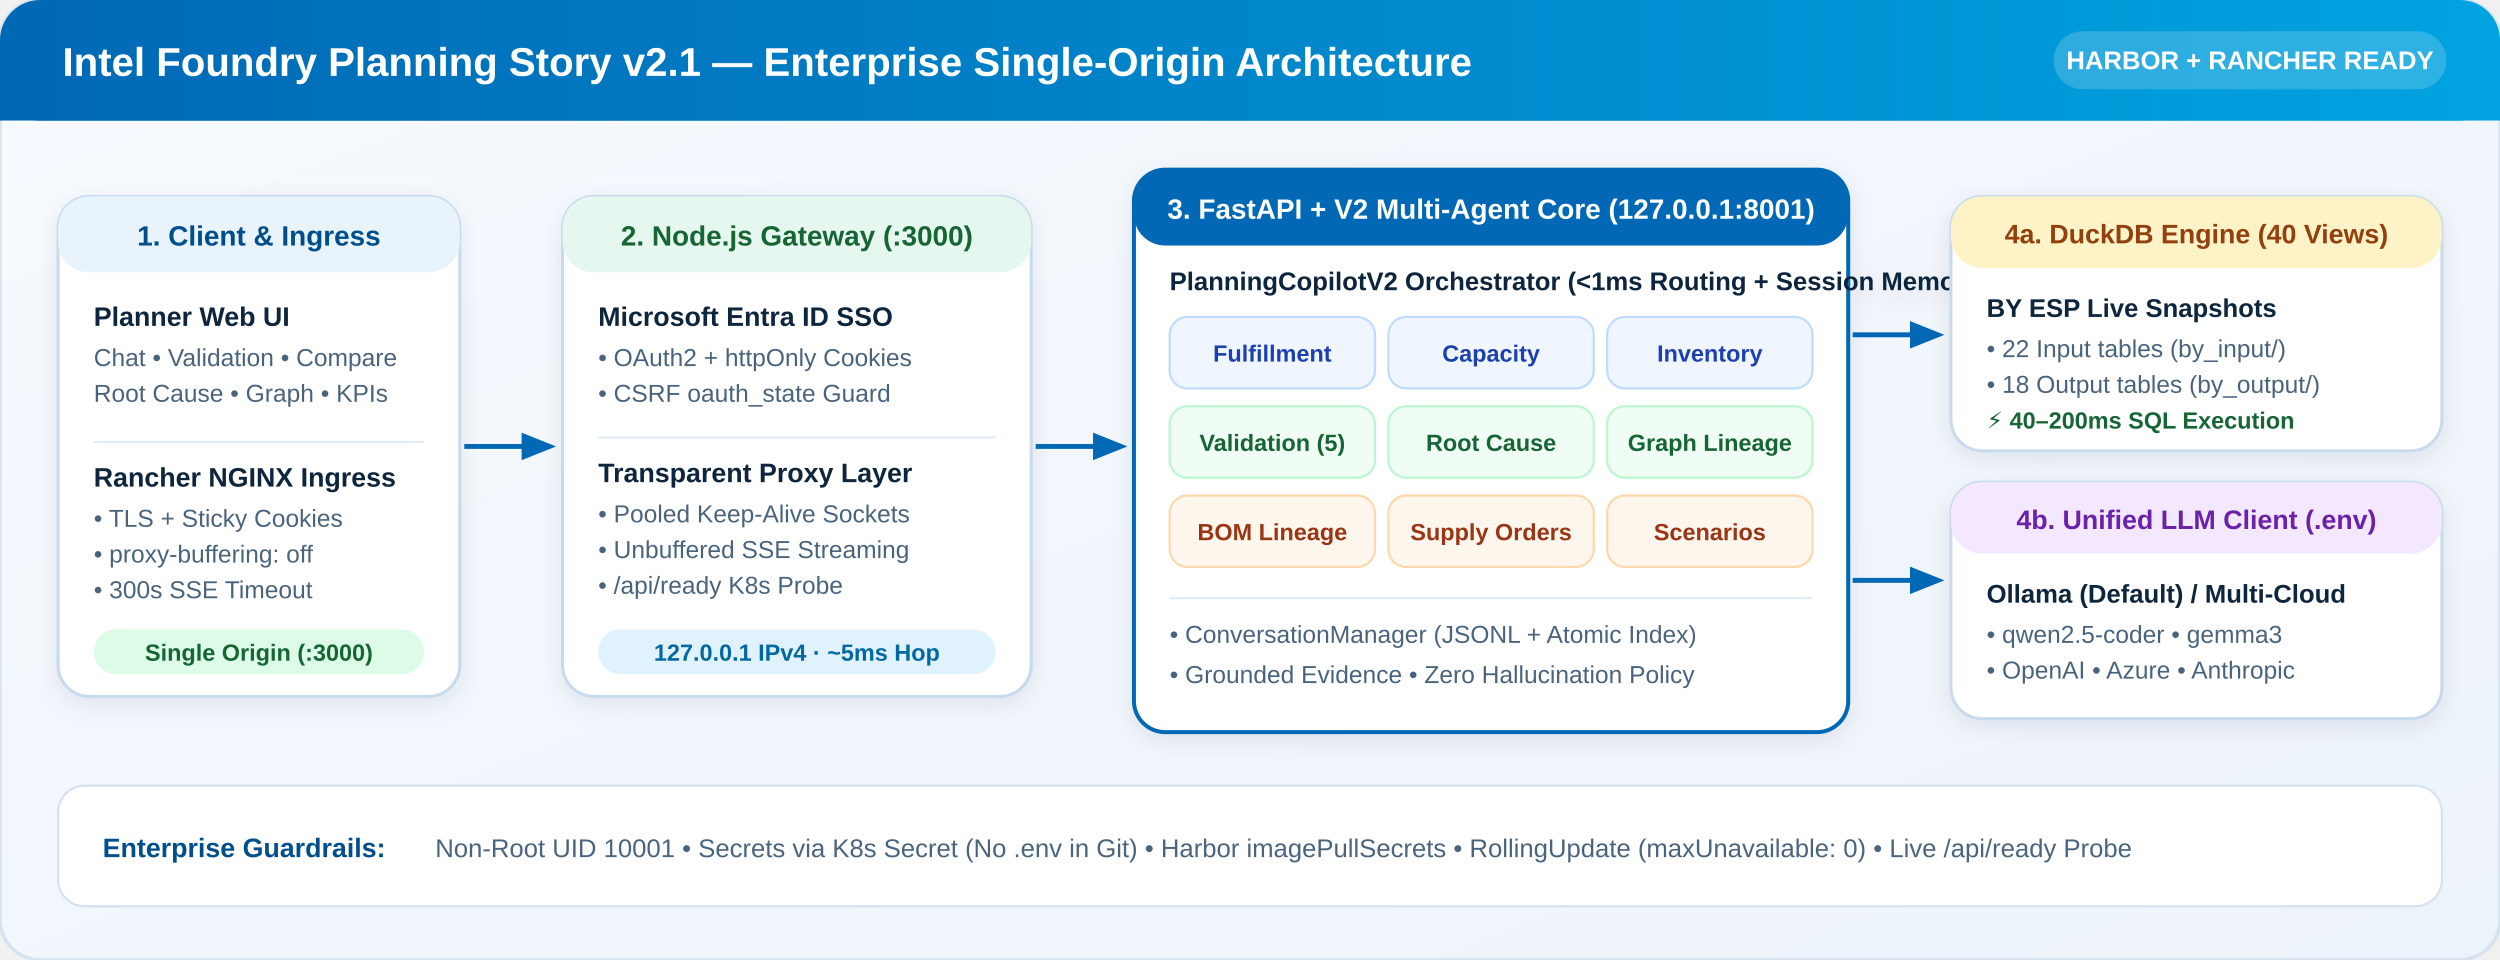
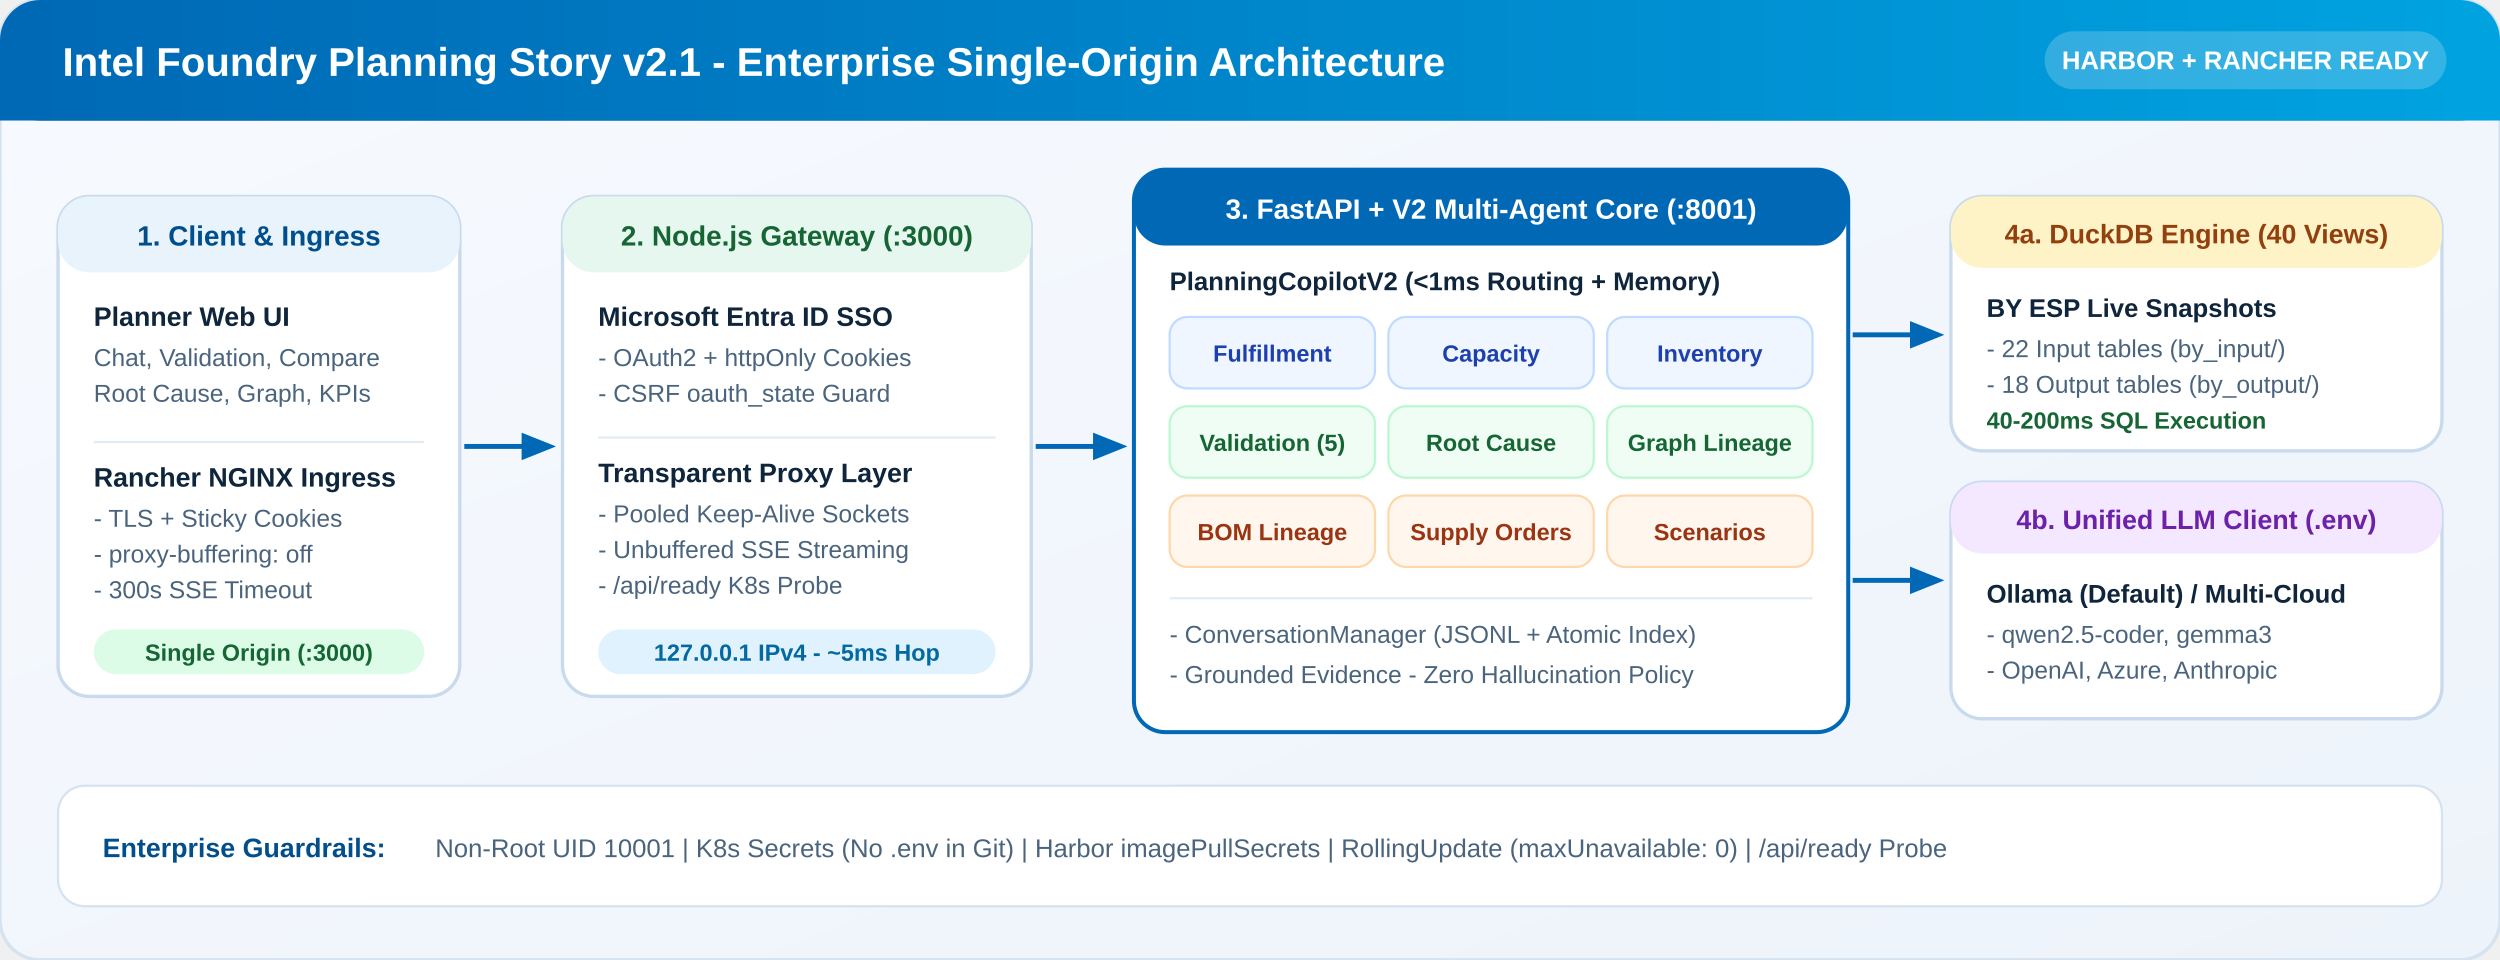
- <svg xmlns="http://www.w3.org/2000/svg" viewBox="0 0 1120 430" width="1120" height="430" role="img" aria-label="Planning Story V2 Enterprise Architecture">
+ <svg xmlns="http://www.w3.org/2000/svg" viewBox="0 0 1120 430" width="1120" height="430">
  <defs>
    <linearGradient id="bgGrad" x1="0" y1="0" x2="1" y2="1">
      <stop offset="0%" stop-color="#f7faff" />
      <stop offset="100%" stop-color="#edf3fa" />
    </linearGradient>
    <linearGradient id="intelGrad" x1="0" y1="0" x2="1" y2="0">
      <stop offset="0%" stop-color="#0068B5" />
      <stop offset="100%" stop-color="#00A3E0" />
    </linearGradient>
-     <filter id="cardShadow" x="-4%" y="-6%" width="108%" height="116%">
-       <feDropShadow dx="0" dy="3" stdDeviation="5" flood-color="#0f253c" flood-opacity="0.08" />
-     </filter>
    <marker id="arrow" viewBox="0 0 10 10" refX="8" refY="5" markerWidth="7" markerHeight="7" orient="auto-start-reverse">
      <path d="M 0 1 L 10 5 L 0 9 z" fill="#0068B5" />
    </marker>
  </defs>
  <rect width="1120" height="430" rx="18" fill="url(#bgGrad)" stroke="#d5e2f0" stroke-width="1.5" />
  <rect x="0" y="0" width="1120" height="54" rx="18" fill="url(#intelGrad)" />
  <rect x="0" y="36" width="1120" height="18" fill="url(#intelGrad)" />
-   <text x="28" y="34" fill="#ffffff" font-family="Segoe UI, Arial, sans-serif" font-size="18" font-weight="700">Intel Foundry Planning Story v2.1 — Enterprise Single-Origin Architecture</text>
-   <rect x="920" y="14" width="176" height="26" rx="13" fill="rgba(255,255,255,0.18)" />
-   <text x="1008" y="31" text-anchor="middle" fill="#ffffff" font-family="Segoe UI, Arial, sans-serif" font-size="11.5" font-weight="700">HARBOR + RANCHER READY</text>
-   <g filter="url(#cardShadow)">
-     <rect x="26" y="88" width="180" height="224" rx="14" fill="#ffffff" stroke="#c8daec" stroke-width="1.4" />
-     <rect x="26" y="88" width="180" height="34" rx="14" fill="#e8f3fc" />
-     <text x="116" y="110" text-anchor="middle" fill="#004e8c" font-family="Segoe UI, Arial, sans-serif" font-size="12.5" font-weight="700">1. Client &amp; Ingress</text>
-     <text x="42" y="146" fill="#0f253c" font-family="Segoe UI, Arial, sans-serif" font-size="12" font-weight="700">Planner Web UI</text>
-     <text x="42" y="164" fill="#4a647d" font-family="Segoe UI, Arial, sans-serif" font-size="11">Chat • Validation • Compare</text>
-     <text x="42" y="180" fill="#4a647d" font-family="Segoe UI, Arial, sans-serif" font-size="11">Root Cause • Graph • KPIs</text>
-     <line x1="42" y1="198" x2="190" y2="198" stroke="#e2ecf5" />
-     <text x="42" y="218" fill="#0f253c" font-family="Segoe UI, Arial, sans-serif" font-size="12" font-weight="700">Rancher NGINX Ingress</text>
-     <text x="42" y="236" fill="#4a647d" font-family="Segoe UI, Arial, sans-serif" font-size="11">• TLS + Sticky Cookies</text>
-     <text x="42" y="252" fill="#4a647d" font-family="Segoe UI, Arial, sans-serif" font-size="11">• proxy-buffering: off</text>
-     <text x="42" y="268" fill="#4a647d" font-family="Segoe UI, Arial, sans-serif" font-size="11">• 300s SSE Timeout</text>
-     <rect x="42" y="282" width="148" height="20" rx="10" fill="#dcfce7" />
-     <text x="116" y="296" text-anchor="middle" fill="#166534" font-family="Segoe UI, Arial, sans-serif" font-size="10.5" font-weight="700">Single Origin (:3000)</text>
-   </g>
+   <text x="28" y="34" fill="#ffffff" font-family="Arial, Helvetica, sans-serif" font-size="18" font-weight="700">Intel Foundry Planning Story v2.1 - Enterprise Single-Origin Architecture</text>
+   <rect x="916" y="14" width="180" height="26" rx="13" fill="#ffffff" fill-opacity="0.2" />
+   <text x="1006" y="31" text-anchor="middle" fill="#ffffff" font-family="Arial, Helvetica, sans-serif" font-size="11.5" font-weight="700">HARBOR + RANCHER READY</text>
+   <rect x="26" y="88" width="180" height="224" rx="14" fill="#ffffff" stroke="#c8daec" stroke-width="1.5" />
+   <rect x="26" y="88" width="180" height="34" rx="14" fill="#e8f3fc" />
+   <text x="116" y="110" text-anchor="middle" fill="#004e8c" font-family="Arial, Helvetica, sans-serif" font-size="12.5" font-weight="700">1. Client &amp; Ingress</text>
+   <text x="42" y="146" fill="#0f253c" font-family="Arial, Helvetica, sans-serif" font-size="12" font-weight="700">Planner Web UI</text>
+   <text x="42" y="164" fill="#4a647d" font-family="Arial, Helvetica, sans-serif" font-size="11">Chat, Validation, Compare</text>
+   <text x="42" y="180" fill="#4a647d" font-family="Arial, Helvetica, sans-serif" font-size="11">Root Cause, Graph, KPIs</text>
+   <line x1="42" y1="198" x2="190" y2="198" stroke="#e2ecf5" />
+   <text x="42" y="218" fill="#0f253c" font-family="Arial, Helvetica, sans-serif" font-size="12" font-weight="700">Rancher NGINX Ingress</text>
+   <text x="42" y="236" fill="#4a647d" font-family="Arial, Helvetica, sans-serif" font-size="11">- TLS + Sticky Cookies</text>
+   <text x="42" y="252" fill="#4a647d" font-family="Arial, Helvetica, sans-serif" font-size="11">- proxy-buffering: off</text>
+   <text x="42" y="268" fill="#4a647d" font-family="Arial, Helvetica, sans-serif" font-size="11">- 300s SSE Timeout</text>
+   <rect x="42" y="282" width="148" height="20" rx="10" fill="#dcfce7" />
+   <text x="116" y="296" text-anchor="middle" fill="#166534" font-family="Arial, Helvetica, sans-serif" font-size="10.5" font-weight="700">Single Origin (:3000)</text>
  <line x1="208" y1="200" x2="246" y2="200" stroke="#0068B5" stroke-width="2.2" marker-end="url(#arrow)" />
-   <g filter="url(#cardShadow)">
-     <rect x="252" y="88" width="210" height="224" rx="14" fill="#ffffff" stroke="#c8daec" stroke-width="1.4" />
-     <rect x="252" y="88" width="210" height="34" rx="14" fill="#e6f7ef" />
-     <text x="357" y="110" text-anchor="middle" fill="#166534" font-family="Segoe UI, Arial, sans-serif" font-size="12.5" font-weight="700">2. Node.js Gateway (:3000)</text>
-     <text x="268" y="146" fill="#0f253c" font-family="Segoe UI, Arial, sans-serif" font-size="12" font-weight="700">Microsoft Entra ID SSO</text>
-     <text x="268" y="164" fill="#4a647d" font-family="Segoe UI, Arial, sans-serif" font-size="11">• OAuth2 + httpOnly Cookies</text>
-     <text x="268" y="180" fill="#4a647d" font-family="Segoe UI, Arial, sans-serif" font-size="11">• CSRF oauth_state Guard</text>
-     <line x1="268" y1="196" x2="446" y2="196" stroke="#e2ecf5" />
-     <text x="268" y="216" fill="#0f253c" font-family="Segoe UI, Arial, sans-serif" font-size="12" font-weight="700">Transparent Proxy Layer</text>
-     <text x="268" y="234" fill="#4a647d" font-family="Segoe UI, Arial, sans-serif" font-size="11">• Pooled Keep-Alive Sockets</text>
-     <text x="268" y="250" fill="#4a647d" font-family="Segoe UI, Arial, sans-serif" font-size="11">• Unbuffered SSE Streaming</text>
-     <text x="268" y="266" fill="#4a647d" font-family="Segoe UI, Arial, sans-serif" font-size="11">• /api/ready K8s Probe</text>
-     <rect x="268" y="282" width="178" height="20" rx="10" fill="#e0f2fe" />
-     <text x="357" y="296" text-anchor="middle" fill="#0369a1" font-family="Segoe UI, Arial, sans-serif" font-size="10.5" font-weight="700">127.0.0.1 IPv4 · ~5ms Hop</text>
-   </g>
+   <rect x="252" y="88" width="210" height="224" rx="14" fill="#ffffff" stroke="#c8daec" stroke-width="1.5" />
+   <rect x="252" y="88" width="210" height="34" rx="14" fill="#e6f7ef" />
+   <text x="357" y="110" text-anchor="middle" fill="#166534" font-family="Arial, Helvetica, sans-serif" font-size="12.5" font-weight="700">2. Node.js Gateway (:3000)</text>
+   <text x="268" y="146" fill="#0f253c" font-family="Arial, Helvetica, sans-serif" font-size="12" font-weight="700">Microsoft Entra ID SSO</text>
+   <text x="268" y="164" fill="#4a647d" font-family="Arial, Helvetica, sans-serif" font-size="11">- OAuth2 + httpOnly Cookies</text>
+   <text x="268" y="180" fill="#4a647d" font-family="Arial, Helvetica, sans-serif" font-size="11">- CSRF oauth_state Guard</text>
+   <line x1="268" y1="196" x2="446" y2="196" stroke="#e2ecf5" />
+   <text x="268" y="216" fill="#0f253c" font-family="Arial, Helvetica, sans-serif" font-size="12" font-weight="700">Transparent Proxy Layer</text>
+   <text x="268" y="234" fill="#4a647d" font-family="Arial, Helvetica, sans-serif" font-size="11">- Pooled Keep-Alive Sockets</text>
+   <text x="268" y="250" fill="#4a647d" font-family="Arial, Helvetica, sans-serif" font-size="11">- Unbuffered SSE Streaming</text>
+   <text x="268" y="266" fill="#4a647d" font-family="Arial, Helvetica, sans-serif" font-size="11">- /api/ready K8s Probe</text>
+   <rect x="268" y="282" width="178" height="20" rx="10" fill="#e0f2fe" />
+   <text x="357" y="296" text-anchor="middle" fill="#0369a1" font-family="Arial, Helvetica, sans-serif" font-size="10.5" font-weight="700">127.0.0.1 IPv4 - ~5ms Hop</text>
  <line x1="464" y1="200" x2="502" y2="200" stroke="#0068B5" stroke-width="2.2" marker-end="url(#arrow)" />
-   <g filter="url(#cardShadow)">
-     <rect x="508" y="76" width="320" height="252" rx="14" fill="#ffffff" stroke="#0068B5" stroke-width="1.8" />
-     <rect x="508" y="76" width="320" height="34" rx="14" fill="#0068B5" />
-     <text x="668" y="98" text-anchor="middle" fill="#ffffff" font-family="Segoe UI, Arial, sans-serif" font-size="12.5" font-weight="700">3. FastAPI + V2 Multi-Agent Core (127.0.0.1:8001)</text>
-     <text x="524" y="130" fill="#0f253c" font-family="Segoe UI, Arial, sans-serif" font-size="11.5" font-weight="700">PlanningCopilotV2 Orchestrator (&lt;1ms Routing + Session Memory)</text>
-     <rect x="524" y="142" width="92" height="32" rx="8" fill="#eff6ff" stroke="#bfdbfe" />
-     <text x="570" y="162" text-anchor="middle" fill="#1e40af" font-family="Segoe UI, Arial, sans-serif" font-size="10.5" font-weight="700">Fulfillment</text>
-     <rect x="622" y="142" width="92" height="32" rx="8" fill="#eff6ff" stroke="#bfdbfe" />
-     <text x="668" y="162" text-anchor="middle" fill="#1e40af" font-family="Segoe UI, Arial, sans-serif" font-size="10.5" font-weight="700">Capacity</text>
-     <rect x="720" y="142" width="92" height="32" rx="8" fill="#eff6ff" stroke="#bfdbfe" />
-     <text x="766" y="162" text-anchor="middle" fill="#1e40af" font-family="Segoe UI, Arial, sans-serif" font-size="10.5" font-weight="700">Inventory</text>
-     <rect x="524" y="182" width="92" height="32" rx="8" fill="#f0fdf4" stroke="#bbf7d0" />
-     <text x="570" y="202" text-anchor="middle" fill="#166534" font-family="Segoe UI, Arial, sans-serif" font-size="10.5" font-weight="700">Validation (5)</text>
-     <rect x="622" y="182" width="92" height="32" rx="8" fill="#f0fdf4" stroke="#bbf7d0" />
-     <text x="668" y="202" text-anchor="middle" fill="#166534" font-family="Segoe UI, Arial, sans-serif" font-size="10.5" font-weight="700">Root Cause</text>
-     <rect x="720" y="182" width="92" height="32" rx="8" fill="#f0fdf4" stroke="#bbf7d0" />
-     <text x="766" y="202" text-anchor="middle" fill="#166534" font-family="Segoe UI, Arial, sans-serif" font-size="10.5" font-weight="700">Graph Lineage</text>
-     <rect x="524" y="222" width="92" height="32" rx="8" fill="#fff7ed" stroke="#fed7aa" />
-     <text x="570" y="242" text-anchor="middle" fill="#9a3412" font-family="Segoe UI, Arial, sans-serif" font-size="10.5" font-weight="700">BOM Lineage</text>
-     <rect x="622" y="222" width="92" height="32" rx="8" fill="#fff7ed" stroke="#fed7aa" />
-     <text x="668" y="242" text-anchor="middle" fill="#9a3412" font-family="Segoe UI, Arial, sans-serif" font-size="10.5" font-weight="700">Supply Orders</text>
-     <rect x="720" y="222" width="92" height="32" rx="8" fill="#fff7ed" stroke="#fed7aa" />
-     <text x="766" y="242" text-anchor="middle" fill="#9a3412" font-family="Segoe UI, Arial, sans-serif" font-size="10.5" font-weight="700">Scenarios</text>
-     <line x1="524" y1="268" x2="812" y2="268" stroke="#e2ecf5" />
-     <text x="524" y="288" fill="#4a647d" font-family="Segoe UI, Arial, sans-serif" font-size="11">• ConversationManager (JSONL + Atomic Index)</text>
-     <text x="524" y="306" fill="#4a647d" font-family="Segoe UI, Arial, sans-serif" font-size="11">• Grounded Evidence • Zero Hallucination Policy</text>
-   </g>
+   <rect x="508" y="76" width="320" height="252" rx="14" fill="#ffffff" stroke="#0068B5" stroke-width="1.8" />
+   <rect x="508" y="76" width="320" height="34" rx="14" fill="#0068B5" />
+   <text x="668" y="98" text-anchor="middle" fill="#ffffff" font-family="Arial, Helvetica, sans-serif" font-size="12.5" font-weight="700">3. FastAPI + V2 Multi-Agent Core (:8001)</text>
+   <text x="524" y="130" fill="#0f253c" font-family="Arial, Helvetica, sans-serif" font-size="11.5" font-weight="700">PlanningCopilotV2 (&lt;1ms Routing + Memory)</text>
+   <rect x="524" y="142" width="92" height="32" rx="8" fill="#eff6ff" stroke="#bfdbfe" />
+   <text x="570" y="162" text-anchor="middle" fill="#1e40af" font-family="Arial, Helvetica, sans-serif" font-size="10.5" font-weight="700">Fulfillment</text>
+   <rect x="622" y="142" width="92" height="32" rx="8" fill="#eff6ff" stroke="#bfdbfe" />
+   <text x="668" y="162" text-anchor="middle" fill="#1e40af" font-family="Arial, Helvetica, sans-serif" font-size="10.5" font-weight="700">Capacity</text>
+   <rect x="720" y="142" width="92" height="32" rx="8" fill="#eff6ff" stroke="#bfdbfe" />
+   <text x="766" y="162" text-anchor="middle" fill="#1e40af" font-family="Arial, Helvetica, sans-serif" font-size="10.5" font-weight="700">Inventory</text>
+   <rect x="524" y="182" width="92" height="32" rx="8" fill="#f0fdf4" stroke="#bbf7d0" />
+   <text x="570" y="202" text-anchor="middle" fill="#166534" font-family="Arial, Helvetica, sans-serif" font-size="10.5" font-weight="700">Validation (5)</text>
+   <rect x="622" y="182" width="92" height="32" rx="8" fill="#f0fdf4" stroke="#bbf7d0" />
+   <text x="668" y="202" text-anchor="middle" fill="#166534" font-family="Arial, Helvetica, sans-serif" font-size="10.5" font-weight="700">Root Cause</text>
+   <rect x="720" y="182" width="92" height="32" rx="8" fill="#f0fdf4" stroke="#bbf7d0" />
+   <text x="766" y="202" text-anchor="middle" fill="#166534" font-family="Arial, Helvetica, sans-serif" font-size="10.5" font-weight="700">Graph Lineage</text>
+   <rect x="524" y="222" width="92" height="32" rx="8" fill="#fff7ed" stroke="#fed7aa" />
+   <text x="570" y="242" text-anchor="middle" fill="#9a3412" font-family="Arial, Helvetica, sans-serif" font-size="10.5" font-weight="700">BOM Lineage</text>
+   <rect x="622" y="222" width="92" height="32" rx="8" fill="#fff7ed" stroke="#fed7aa" />
+   <text x="668" y="242" text-anchor="middle" fill="#9a3412" font-family="Arial, Helvetica, sans-serif" font-size="10.5" font-weight="700">Supply Orders</text>
+   <rect x="720" y="222" width="92" height="32" rx="8" fill="#fff7ed" stroke="#fed7aa" />
+   <text x="766" y="242" text-anchor="middle" fill="#9a3412" font-family="Arial, Helvetica, sans-serif" font-size="10.5" font-weight="700">Scenarios</text>
+   <line x1="524" y1="268" x2="812" y2="268" stroke="#e2ecf5" />
+   <text x="524" y="288" fill="#4a647d" font-family="Arial, Helvetica, sans-serif" font-size="11">- ConversationManager (JSONL + Atomic Index)</text>
+   <text x="524" y="306" fill="#4a647d" font-family="Arial, Helvetica, sans-serif" font-size="11">- Grounded Evidence - Zero Hallucination Policy</text>
  <line x1="830" y1="150" x2="868" y2="150" stroke="#0068B5" stroke-width="2.2" marker-end="url(#arrow)" />
  <line x1="830" y1="260" x2="868" y2="260" stroke="#0068B5" stroke-width="2.2" marker-end="url(#arrow)" />
-   <g filter="url(#cardShadow)">
-     <rect x="874" y="88" width="220" height="114" rx="14" fill="#ffffff" stroke="#c8daec" stroke-width="1.4" />
-     <rect x="874" y="88" width="220" height="32" rx="14" fill="#fef3c7" />
-     <text x="984" y="109" text-anchor="middle" fill="#92400e" font-family="Segoe UI, Arial, sans-serif" font-size="12" font-weight="700">4a. DuckDB Engine (40 Views)</text>
-     <text x="890" y="142" fill="#0f253c" font-family="Segoe UI, Arial, sans-serif" font-size="11.5" font-weight="700">BY ESP Live Snapshots</text>
-     <text x="890" y="160" fill="#4a647d" font-family="Segoe UI, Arial, sans-serif" font-size="11">• 22 Input tables (by_input/)</text>
-     <text x="890" y="176" fill="#4a647d" font-family="Segoe UI, Arial, sans-serif" font-size="11">• 18 Output tables (by_output/)</text>
-     <text x="890" y="192" fill="#166534" font-family="Segoe UI, Arial, sans-serif" font-size="10.5" font-weight="700">⚡ 40–200ms SQL Execution</text>
-   </g>
-   <g filter="url(#cardShadow)">
-     <rect x="874" y="216" width="220" height="106" rx="14" fill="#ffffff" stroke="#c8daec" stroke-width="1.4" />
-     <rect x="874" y="216" width="220" height="32" rx="14" fill="#f3e8ff" />
-     <text x="984" y="237" text-anchor="middle" fill="#6b21a8" font-family="Segoe UI, Arial, sans-serif" font-size="12" font-weight="700">4b. Unified LLM Client (.env)</text>
-     <text x="890" y="270" fill="#0f253c" font-family="Segoe UI, Arial, sans-serif" font-size="11.5" font-weight="700">Ollama (Default) / Multi-Cloud</text>
-     <text x="890" y="288" fill="#4a647d" font-family="Segoe UI, Arial, sans-serif" font-size="11">• qwen2.5-coder • gemma3</text>
-     <text x="890" y="304" fill="#4a647d" font-family="Segoe UI, Arial, sans-serif" font-size="11">• OpenAI • Azure • Anthropic</text>
-   </g>
+   <rect x="874" y="88" width="220" height="114" rx="14" fill="#ffffff" stroke="#c8daec" stroke-width="1.5" />
+   <rect x="874" y="88" width="220" height="32" rx="14" fill="#fef3c7" />
+   <text x="984" y="109" text-anchor="middle" fill="#92400e" font-family="Arial, Helvetica, sans-serif" font-size="12" font-weight="700">4a. DuckDB Engine (40 Views)</text>
+   <text x="890" y="142" fill="#0f253c" font-family="Arial, Helvetica, sans-serif" font-size="11.5" font-weight="700">BY ESP Live Snapshots</text>
+   <text x="890" y="160" fill="#4a647d" font-family="Arial, Helvetica, sans-serif" font-size="11">- 22 Input tables (by_input/)</text>
+   <text x="890" y="176" fill="#4a647d" font-family="Arial, Helvetica, sans-serif" font-size="11">- 18 Output tables (by_output/)</text>
+   <text x="890" y="192" fill="#166534" font-family="Arial, Helvetica, sans-serif" font-size="10.5" font-weight="700">40-200ms SQL Execution</text>
+   <rect x="874" y="216" width="220" height="106" rx="14" fill="#ffffff" stroke="#c8daec" stroke-width="1.5" />
+   <rect x="874" y="216" width="220" height="32" rx="14" fill="#f3e8ff" />
+   <text x="984" y="237" text-anchor="middle" fill="#6b21a8" font-family="Arial, Helvetica, sans-serif" font-size="12" font-weight="700">4b. Unified LLM Client (.env)</text>
+   <text x="890" y="270" fill="#0f253c" font-family="Arial, Helvetica, sans-serif" font-size="11.5" font-weight="700">Ollama (Default) / Multi-Cloud</text>
+   <text x="890" y="288" fill="#4a647d" font-family="Arial, Helvetica, sans-serif" font-size="11">- qwen2.5-coder, gemma3</text>
+   <text x="890" y="304" fill="#4a647d" font-family="Arial, Helvetica, sans-serif" font-size="11">- OpenAI, Azure, Anthropic</text>
  <rect x="26" y="352" width="1068" height="54" rx="12" fill="#ffffff" stroke="#d5e2f0" />
-   <text x="46" y="384" fill="#004e8c" font-family="Segoe UI, Arial, sans-serif" font-size="12" font-weight="700">Enterprise Guardrails:</text>
-   <text x="195" y="384" fill="#4a647d" font-family="Segoe UI, Arial, sans-serif" font-size="11.5">Non-Root UID 10001  •  Secrets via K8s Secret (No .env in Git)  •  Harbor imagePullSecrets  •  RollingUpdate (maxUnavailable: 0)  •  Live /api/ready Probe</text>
+   <text x="46" y="384" fill="#004e8c" font-family="Arial, Helvetica, sans-serif" font-size="12" font-weight="700">Enterprise Guardrails:</text>
+   <text x="195" y="384" fill="#4a647d" font-family="Arial, Helvetica, sans-serif" font-size="11.5">Non-Root UID 10001  |  K8s Secrets (No .env in Git)  |  Harbor imagePullSecrets  |  RollingUpdate (maxUnavailable: 0)  |  /api/ready Probe</text>
</svg>
